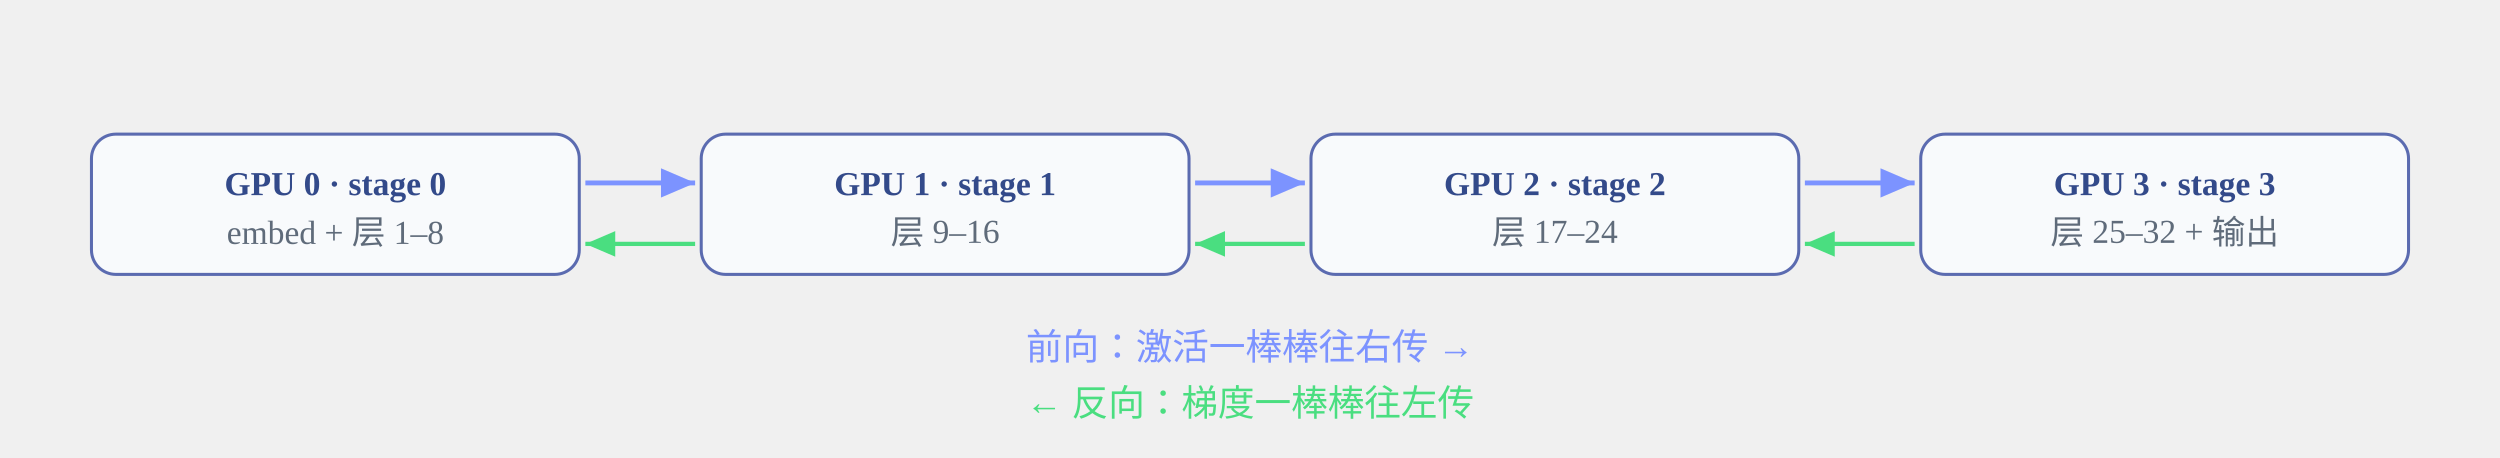
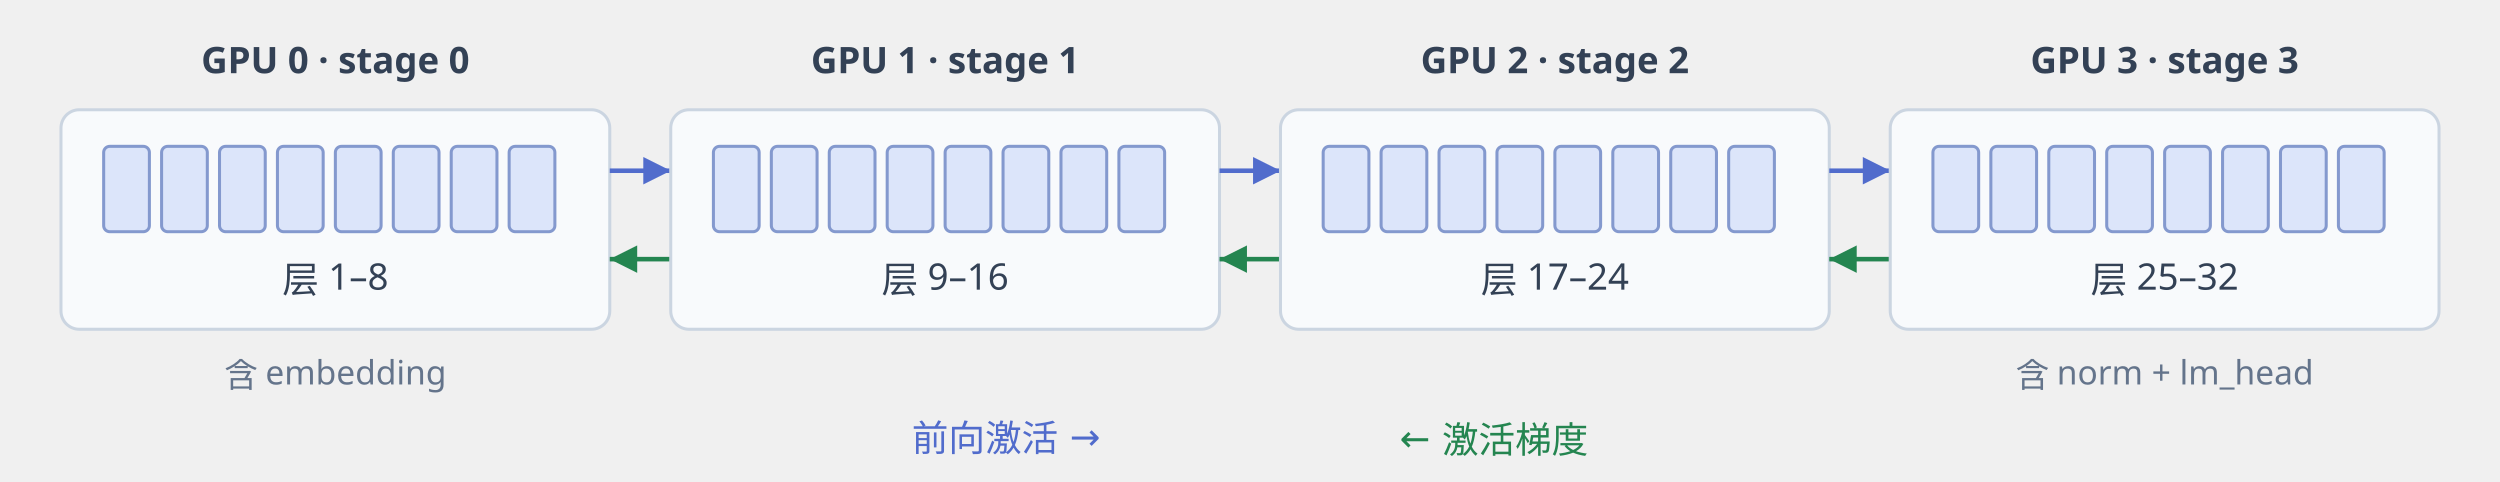
- <svg xmlns="http://www.w3.org/2000/svg" viewBox="0 0 820 150" role="img" aria-label="32 层模型切成 4 个 stage">
-   <style>
-   /* The book treats diagrams as daylight-mode figures in every site theme. */
-   [fill="#fff"],[fill="#ffffff"],[fill="#eaeefb"],[fill="#d7dbe4"],[fill="#eaf0ff"],[fill="#e6ebff"]{fill:#172033}
-   [fill="#9aa3b2"],[fill="#94a3b8"],[fill="#7c8499"]{fill:#5f6b7a}
-   [fill="#cdd5ff"],[fill="#aab6ff"],[fill="#c7cff5"],[fill="#dbe4ff"],[fill="#8b95c9"]{fill:#334a8a}
-   [fill="#bbf7d0"],[fill="#86efac"],[fill="#daffe9"],[fill="#eafff2"],[fill="#eafff2"],[fill="#d8ffe6"]{fill:#166534}
-   [fill="#fde68a"],[fill="#fbbf24"],[fill="#fcd34d"],[fill="#ffd9a8"],[fill="#ffcfaa"],[fill="#ffcf8a"]{fill:#92400e}
-   [fill="#fca5a5"],[fill="#ffb0b0"]{fill:#991b1b}
-   [fill="#c4b5fd"],[fill="#d8b4fe"]{fill:#6b21a8}
-   [fill="#ffb380"],[fill="#ffd0ad"],[fill="#ffddc2"],[fill="#ff9c63"]{fill:#9a3412}
-   rect[fill="#161922"],rect[fill="#1c2030"],rect[fill="#12151d"],rect[fill="#101320"],rect[fill="#141824"],rect[fill="#11151f"],rect[fill="#13161f"],rect[fill="#242938"],rect[fill="#20243a"],circle[fill="#161922"]{fill:#f8fafc}
-   rect[fill="#293b91"],rect[fill="#3a56d4"],rect[fill="#17213b"],rect[fill="#26336b"],rect[fill="#18203a"],rect[fill="#1b2246"],rect[fill="#202a4c"],rect[fill="#1a2340"],rect[fill="#24377e"],rect[fill="#1b3650"]{fill:#e8edff}
-   rect[fill="#12351f"],rect[fill="#1f7a4d"],rect[fill="#14251d"],rect[fill="#10251a"],rect[fill="#173d31"],rect[fill="#1e6443"],rect[fill="#20352f"]{fill:#dcfce7}
-   rect[fill="#b9703f"],rect[fill="#251e18"],rect[fill="#402d21"],rect[fill="#8a5a2e"]{fill:#ffedd5}
-   rect[fill="#6f57bd"],rect[fill="#211c28"],rect[fill="#2d2450"]{fill:#f3e8ff}
-   rect[fill="#4b5563"],rect[fill="#42595a"]{fill:#e2e8f0}
-   rect[fill="rgba(255,255,255,0.03)"],rect[fill="rgba(255,255,255,.025)"],rect[fill="rgba(255,255,255,0.02)"]{fill:rgba(15,23,42,.04)}
-   stop[stop-color="#293b91"]{stop-color:#e0e7ff}
-   stop[stop-color="#1f6f66"]{stop-color:#d1fae5}
-   [stroke="#2f3650"],[stroke="#2a2f3e"],[stroke="#333a52"]{stroke:#cbd5e1}
- </style>
+ <svg xmlns="http://www.w3.org/2000/svg" viewBox="0 0 820 158" role="img" aria-label="32 个 Transformer 层分为 4 个 stage，前向激活向右传递，反向激活梯度向左传递">
  <defs>
-     <marker id="fwd" markerWidth="9" markerHeight="9" refX="7" refY="3" orient="auto">
-       <path d="M0,0 L7,3 L0,6 Z" fill="#7c93ff" />
+     <marker id="fwd" markerWidth="7" markerHeight="7" refX="6" refY="3" orient="auto">
+       <path d="M0 0 L6 3 L0 6" fill="#516ccc" />
    </marker>
-     <marker id="bwd" markerWidth="9" markerHeight="9" refX="7" refY="3" orient="auto">
-       <path d="M0,0 L7,3 L0,6 Z" fill="#4ade80" />
+     <marker id="bwd" markerWidth="7" markerHeight="7" refX="6" refY="3" orient="auto">
+       <path d="M0 0 L6 3 L0 6" fill="#248550" />
    </marker>
  </defs>
-   <g font-size="11" text-anchor="middle">
-     <rect x="30" y="44" width="160" height="46" rx="8" fill="#161922" stroke="#5b6bb0" />
-     <text x="110" y="64" fill="#aab6ff" font-weight="600">GPU 0 · stage 0</text>
-     <text x="110" y="80" fill="#9aa3b2">embed + 层 1–8</text>
-     <rect x="230" y="44" width="160" height="46" rx="8" fill="#161922" stroke="#5b6bb0" />
-     <text x="310" y="64" fill="#aab6ff" font-weight="600">GPU 1 · stage 1</text>
-     <text x="310" y="80" fill="#9aa3b2">层 9–16</text>
-     <rect x="430" y="44" width="160" height="46" rx="8" fill="#161922" stroke="#5b6bb0" />
-     <text x="510" y="64" fill="#aab6ff" font-weight="600">GPU 2 · stage 2</text>
-     <text x="510" y="80" fill="#9aa3b2">层 17–24</text>
-     <rect x="630" y="44" width="160" height="46" rx="8" fill="#161922" stroke="#5b6bb0" />
-     <text x="710" y="64" fill="#aab6ff" font-weight="600">GPU 3 · stage 3</text>
-     <text x="710" y="80" fill="#9aa3b2">层 25–32 + 输出</text>
+   <g font-family="system-ui, sans-serif" text-anchor="middle" font-size="12" fill="#334155">
+     <text x="110" y="24" font-weight="600">GPU 0 · stage 0</text>
+     <rect x="20" y="36" width="180" height="72" rx="6" fill="#f8fafc" stroke="#cbd5e1" />
+     <rect x="34" y="48" width="15" height="28" rx="2" fill="#dce5fa" stroke="#8499ce" />
+     <rect x="53" y="48" width="15" height="28" rx="2" fill="#dce5fa" stroke="#8499ce" />
+     <rect x="72" y="48" width="15" height="28" rx="2" fill="#dce5fa" stroke="#8499ce" />
+     <rect x="91" y="48" width="15" height="28" rx="2" fill="#dce5fa" stroke="#8499ce" />
+     <rect x="110" y="48" width="15" height="28" rx="2" fill="#dce5fa" stroke="#8499ce" />
+     <rect x="129" y="48" width="15" height="28" rx="2" fill="#dce5fa" stroke="#8499ce" />
+     <rect x="148" y="48" width="15" height="28" rx="2" fill="#dce5fa" stroke="#8499ce" />
+     <rect x="167" y="48" width="15" height="28" rx="2" fill="#dce5fa" stroke="#8499ce" />
+     <text x="110" y="96">层 1–8</text>
+     <text x="110" y="127" font-size="11" fill="#64748b">含 embedding</text>
+     <path d="M200 56 H220" stroke="#516ccc" stroke-width="1.5" marker-end="url(#fwd)" />
+     <path d="M220 85 H200" stroke="#248550" stroke-width="1.5" marker-end="url(#bwd)" />
+     <text x="310" y="24" font-weight="600">GPU 1 · stage 1</text>
+     <rect x="220" y="36" width="180" height="72" rx="6" fill="#f8fafc" stroke="#cbd5e1" />
+     <rect x="234" y="48" width="15" height="28" rx="2" fill="#dce5fa" stroke="#8499ce" />
+     <rect x="253" y="48" width="15" height="28" rx="2" fill="#dce5fa" stroke="#8499ce" />
+     <rect x="272" y="48" width="15" height="28" rx="2" fill="#dce5fa" stroke="#8499ce" />
+     <rect x="291" y="48" width="15" height="28" rx="2" fill="#dce5fa" stroke="#8499ce" />
+     <rect x="310" y="48" width="15" height="28" rx="2" fill="#dce5fa" stroke="#8499ce" />
+     <rect x="329" y="48" width="15" height="28" rx="2" fill="#dce5fa" stroke="#8499ce" />
+     <rect x="348" y="48" width="15" height="28" rx="2" fill="#dce5fa" stroke="#8499ce" />
+     <rect x="367" y="48" width="15" height="28" rx="2" fill="#dce5fa" stroke="#8499ce" />
+     <text x="310" y="96">层 9–16</text>
+     <path d="M400 56 H420" stroke="#516ccc" stroke-width="1.5" marker-end="url(#fwd)" />
+     <path d="M420 85 H400" stroke="#248550" stroke-width="1.5" marker-end="url(#bwd)" />
+     <text x="510" y="24" font-weight="600">GPU 2 · stage 2</text>
+     <rect x="420" y="36" width="180" height="72" rx="6" fill="#f8fafc" stroke="#cbd5e1" />
+     <rect x="434" y="48" width="15" height="28" rx="2" fill="#dce5fa" stroke="#8499ce" />
+     <rect x="453" y="48" width="15" height="28" rx="2" fill="#dce5fa" stroke="#8499ce" />
+     <rect x="472" y="48" width="15" height="28" rx="2" fill="#dce5fa" stroke="#8499ce" />
+     <rect x="491" y="48" width="15" height="28" rx="2" fill="#dce5fa" stroke="#8499ce" />
+     <rect x="510" y="48" width="15" height="28" rx="2" fill="#dce5fa" stroke="#8499ce" />
+     <rect x="529" y="48" width="15" height="28" rx="2" fill="#dce5fa" stroke="#8499ce" />
+     <rect x="548" y="48" width="15" height="28" rx="2" fill="#dce5fa" stroke="#8499ce" />
+     <rect x="567" y="48" width="15" height="28" rx="2" fill="#dce5fa" stroke="#8499ce" />
+     <text x="510" y="96">层 17–24</text>
+     <path d="M600 56 H620" stroke="#516ccc" stroke-width="1.5" marker-end="url(#fwd)" />
+     <path d="M620 85 H600" stroke="#248550" stroke-width="1.5" marker-end="url(#bwd)" />
+     <text x="710" y="24" font-weight="600">GPU 3 · stage 3</text>
+     <rect x="620" y="36" width="180" height="72" rx="6" fill="#f8fafc" stroke="#cbd5e1" />
+     <rect x="634" y="48" width="15" height="28" rx="2" fill="#dce5fa" stroke="#8499ce" />
+     <rect x="653" y="48" width="15" height="28" rx="2" fill="#dce5fa" stroke="#8499ce" />
+     <rect x="672" y="48" width="15" height="28" rx="2" fill="#dce5fa" stroke="#8499ce" />
+     <rect x="691" y="48" width="15" height="28" rx="2" fill="#dce5fa" stroke="#8499ce" />
+     <rect x="710" y="48" width="15" height="28" rx="2" fill="#dce5fa" stroke="#8499ce" />
+     <rect x="729" y="48" width="15" height="28" rx="2" fill="#dce5fa" stroke="#8499ce" />
+     <rect x="748" y="48" width="15" height="28" rx="2" fill="#dce5fa" stroke="#8499ce" />
+     <rect x="767" y="48" width="15" height="28" rx="2" fill="#dce5fa" stroke="#8499ce" />
+     <text x="710" y="96">层 25–32</text>
+     <text x="710" y="127" font-size="11" fill="#64748b">含 norm + lm_head</text>
+     <text x="330" y="148" fill="#516ccc">前向激活 →</text>
+     <text x="490" y="148" fill="#248550">← 激活梯度</text>
  </g>
-   <path d="M192,60 L228,60" stroke="#7c93ff" stroke-width="1.6" marker-end="url(#fwd)" />
-   <path d="M392,60 L428,60" stroke="#7c93ff" stroke-width="1.6" marker-end="url(#fwd)" />
-   <path d="M592,60 L628,60" stroke="#7c93ff" stroke-width="1.6" marker-end="url(#fwd)" />
-   <path d="M628,80 L592,80" stroke="#4ade80" stroke-width="1.4" marker-end="url(#bwd)" />
-   <path d="M428,80 L392,80" stroke="#4ade80" stroke-width="1.4" marker-end="url(#bwd)" />
-   <path d="M228,80 L192,80" stroke="#4ade80" stroke-width="1.4" marker-end="url(#bwd)" />
-   <text x="410" y="118" text-anchor="middle" fill="#7c93ff" font-size="12">前向：激活一棒棒往右传 →</text>
-   <text x="410" y="136" text-anchor="middle" fill="#4ade80" font-size="12">← 反向：梯度一棒棒往左传</text>
</svg>
